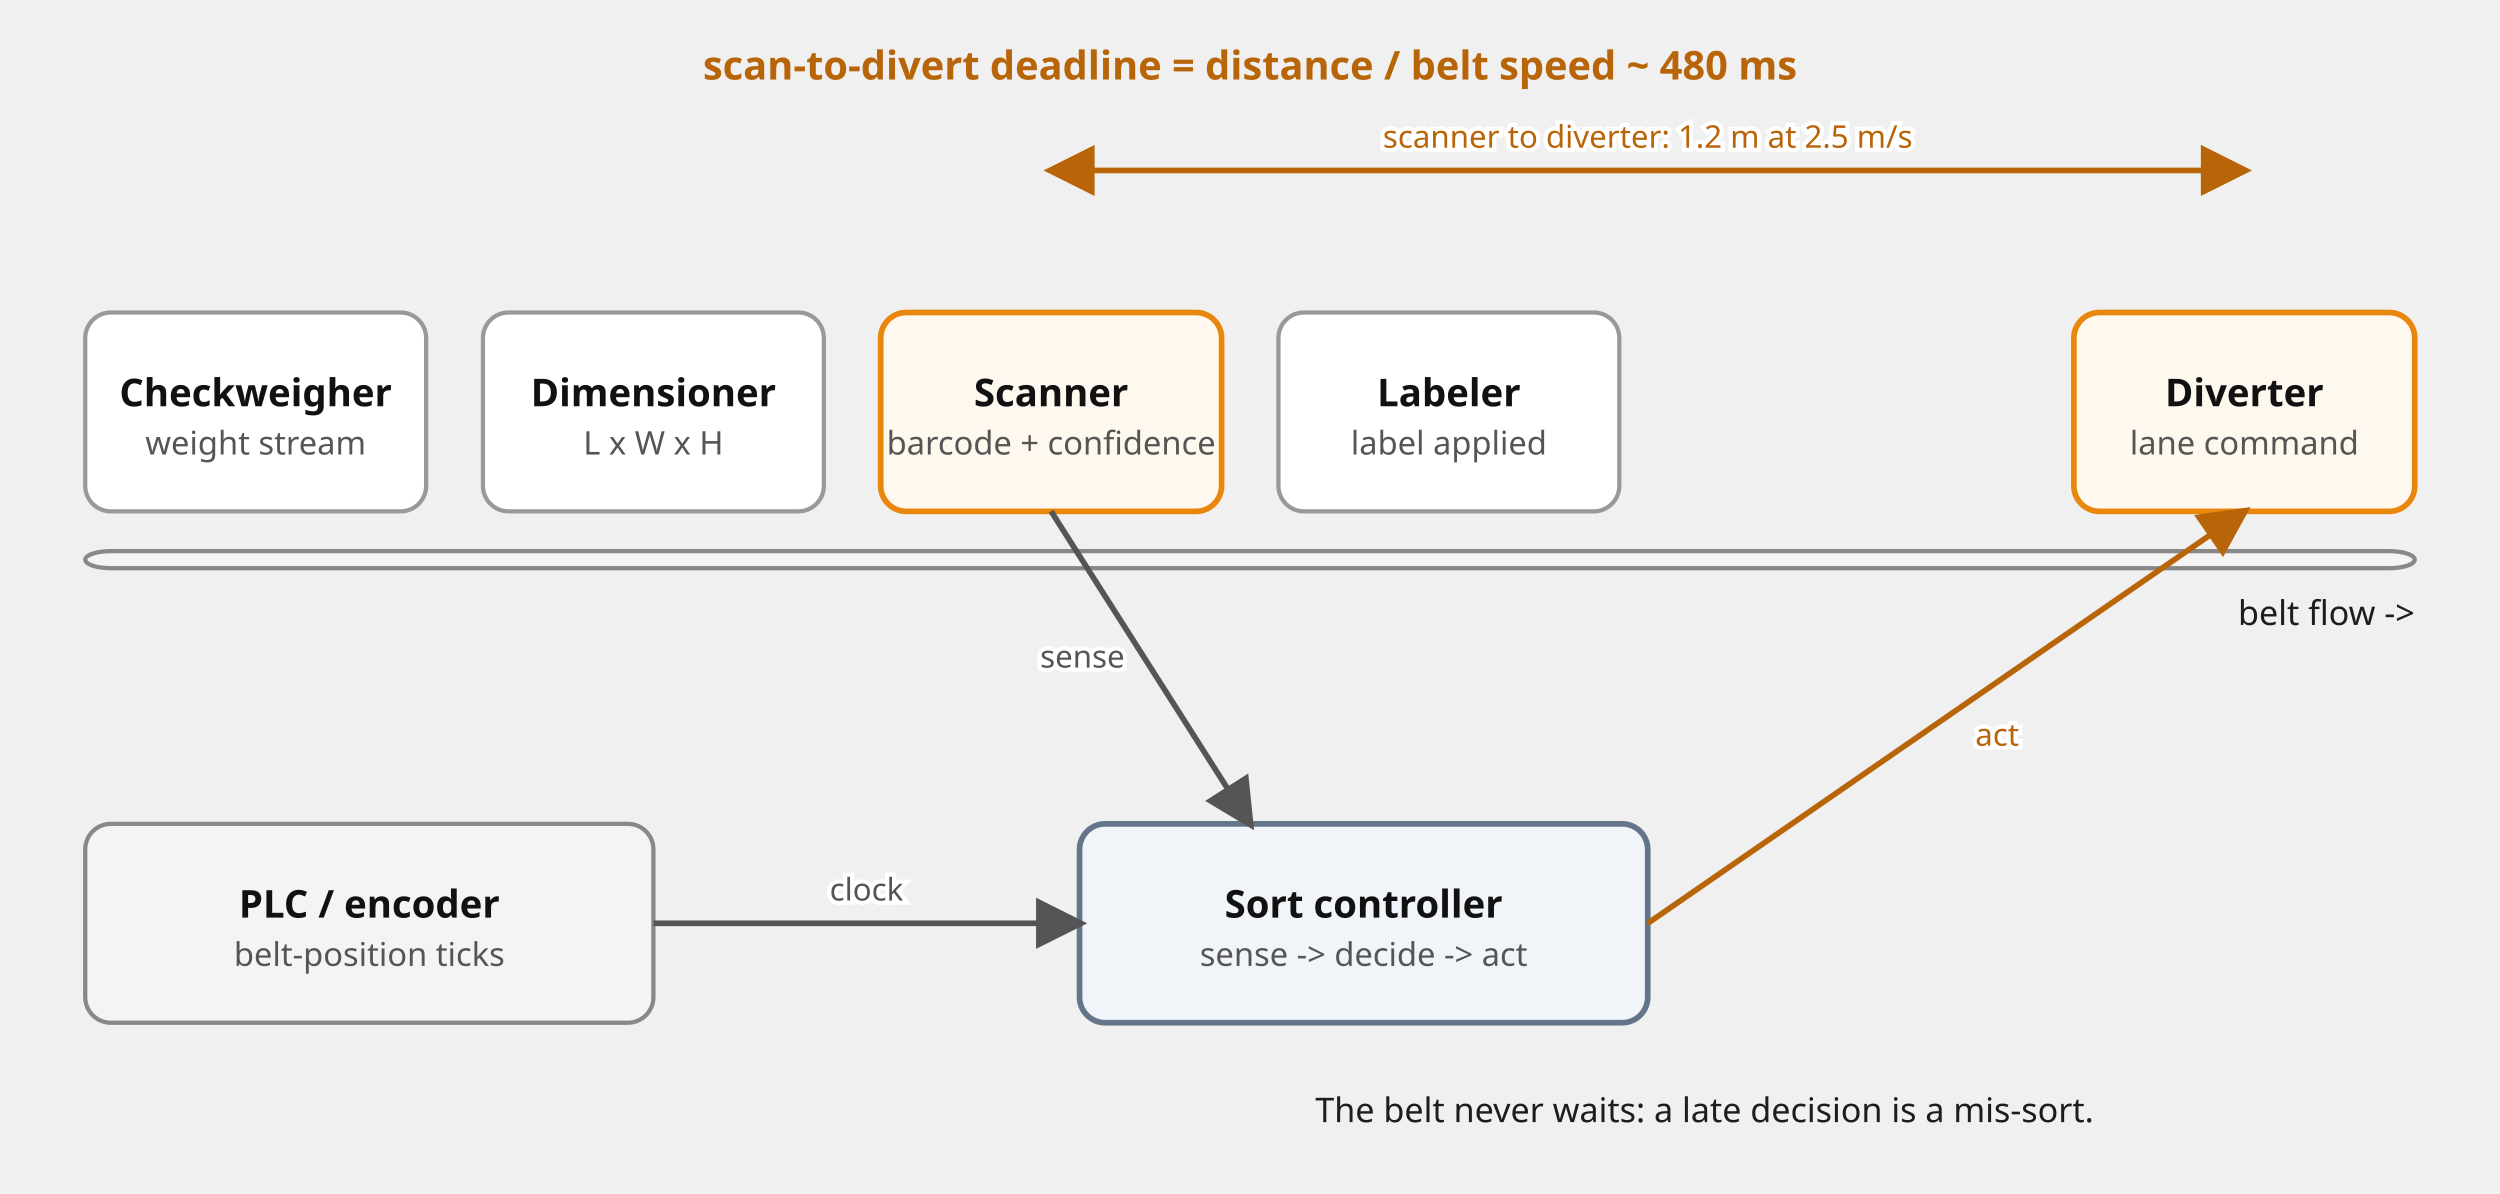
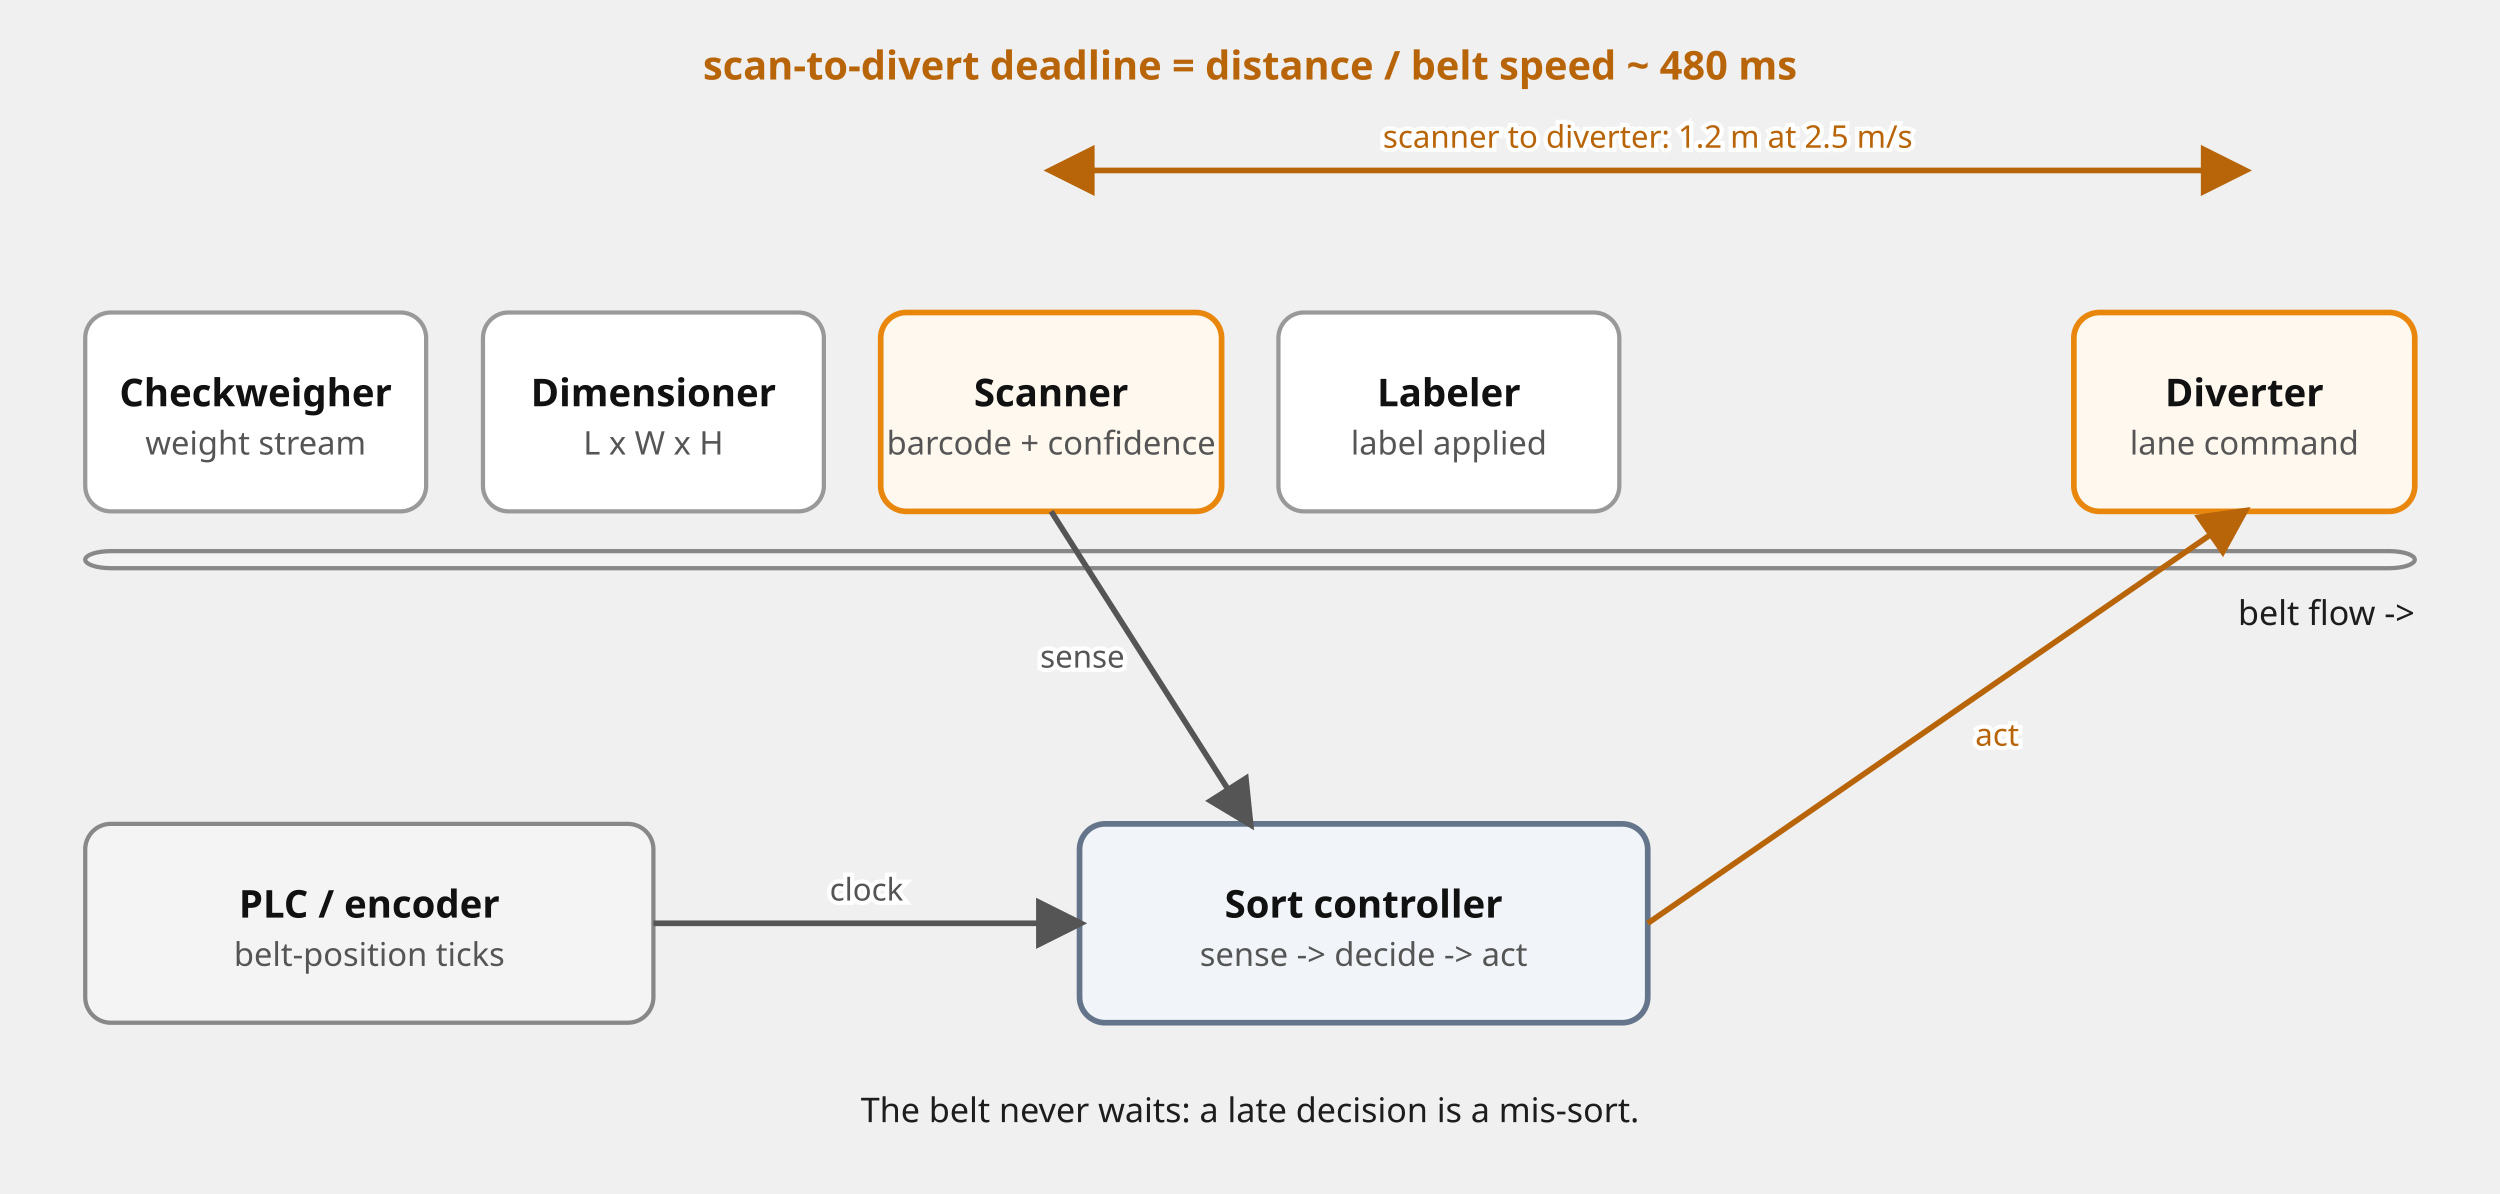
<svg xmlns="http://www.w3.org/2000/svg" viewBox="0 0 880 420" font-family="'Red Hat Text', system-ui, sans-serif" role="img">
  <defs>
    <marker id="a" viewBox="0 0 10 10" refX="8.5" refY="5" markerWidth="9" markerHeight="9" orient="auto-start-reverse">
      <path d="M0,0 L10,5 L0,10 z" fill="#555" />
    </marker>
    <marker id="am" viewBox="0 0 10 10" refX="8.5" refY="5" markerWidth="9" markerHeight="9" orient="auto-start-reverse">
      <path d="M0,0 L10,5 L0,10 z" fill="#b8650a" />
    </marker>
  </defs>
  <rect x="30" y="110" width="120" height="70" rx="9" fill="#ffffff" stroke="#999999" stroke-width="1.5" />
  <text x="90.0" y="143.0" font-size="13.5" font-weight="700" fill="#111111" text-anchor="middle">Checkweigher</text>
  <text x="90.0" y="160.0" font-size="11.5" fill="#555555" text-anchor="middle">weight stream</text>
  <rect x="170" y="110" width="120" height="70" rx="9" fill="#ffffff" stroke="#999999" stroke-width="1.5" />
  <text x="230.0" y="143.0" font-size="13.5" font-weight="700" fill="#111111" text-anchor="middle">Dimensioner</text>
  <text x="230.0" y="160.0" font-size="11.5" fill="#555555" text-anchor="middle">L x W x H</text>
  <rect x="310" y="110" width="120" height="70" rx="9" fill="#fff8ef" stroke="#e8870c" stroke-width="2" />
  <text x="370.0" y="143.0" font-size="13.5" font-weight="700" fill="#111111" text-anchor="middle">Scanner</text>
  <text x="370.0" y="160.0" font-size="11.5" fill="#555555" text-anchor="middle">barcode + confidence</text>
  <rect x="450" y="110" width="120" height="70" rx="9" fill="#ffffff" stroke="#999999" stroke-width="1.5" />
  <text x="510.0" y="143.0" font-size="13.5" font-weight="700" fill="#111111" text-anchor="middle">Labeler</text>
  <text x="510.0" y="160.0" font-size="11.5" fill="#555555" text-anchor="middle">label applied</text>
  <rect x="730" y="110" width="120" height="70" rx="9" fill="#fff8ef" stroke="#e8870c" stroke-width="2" />
  <text x="790.0" y="143.0" font-size="13.5" font-weight="700" fill="#111111" text-anchor="middle">Diverter</text>
  <text x="790.0" y="160.0" font-size="11.5" fill="#555555" text-anchor="middle">lane command</text>
  <rect x="30" y="194" width="820" height="6" rx="9" fill="#f4f4f4" stroke="#888888" stroke-width="1.5" />
  <text x="440.0" y="202.5" font-size="13.5" font-weight="700" fill="#111111" text-anchor="middle" />
  <rect x="380" y="290" width="200" height="70" rx="9" fill="#f1f5f9" stroke="#64748b" stroke-width="2" />
  <text x="480.0" y="323.0" font-size="13.5" font-weight="700" fill="#111111" text-anchor="middle">Sort controller</text>
  <text x="480.0" y="340.0" font-size="11.5" fill="#555555" text-anchor="middle">sense -&gt; decide -&gt; act</text>
  <rect x="30" y="290" width="200" height="70" rx="9" fill="#f4f4f4" stroke="#888888" stroke-width="1.5" />
  <text x="130.0" y="323.0" font-size="13.5" font-weight="700" fill="#111111" text-anchor="middle">PLC / encoder</text>
  <text x="130.0" y="340.0" font-size="11.5" fill="#555555" text-anchor="middle">belt-position ticks</text>
  <path d="M370,180 L440,290" fill="none" stroke="#555" stroke-width="2" marker-end="url(#a)" />
  <text x="381.0" y="235.0" font-size="11" fill="#ffffff" stroke="#ffffff" stroke-width="3" paint-order="stroke" text-anchor="middle">sense</text>
  <text x="381.0" y="235.0" font-size="11" fill="#555" text-anchor="middle">sense</text>
  <path d="M580,325 L790,180" fill="none" stroke="#b8650a" stroke-width="2" marker-end="url(#am)" />
  <text x="703.0" y="262.5" font-size="11" fill="#ffffff" stroke="#ffffff" stroke-width="3" paint-order="stroke" text-anchor="middle">act</text>
  <text x="703.0" y="262.5" font-size="11" fill="#b8650a" text-anchor="middle">act</text>
  <path d="M230,325 L380,325" fill="none" stroke="#555" stroke-width="2" marker-end="url(#a)" />
  <text x="305.0" y="317.0" font-size="11" fill="#ffffff" stroke="#ffffff" stroke-width="3" paint-order="stroke" text-anchor="middle">clock</text>
  <text x="305.0" y="317.0" font-size="11" fill="#555" text-anchor="middle">clock</text>
  <path d="M370,60 L790,60" fill="none" stroke="#b8650a" stroke-width="2" marker-start="url(#am)" marker-end="url(#am)" />
  <text x="580.0" y="52.0" font-size="11" fill="#ffffff" stroke="#ffffff" stroke-width="3" paint-order="stroke" text-anchor="middle">scanner to diverter: 1.2 m at 2.5 m/s</text>
  <text x="580.0" y="52.0" font-size="11" fill="#b8650a" text-anchor="middle">scanner to diverter: 1.2 m at 2.5 m/s</text>
  <text x="440" y="28" font-size="14" fill="#b8650a" text-anchor="middle" font-weight="700">scan-to-divert deadline = distance / belt speed ~ 480 ms</text>
  <text x="850" y="220" font-size="12" fill="#1d1d1d" text-anchor="end">belt flow -&gt;</text>
-   <text x="600" y="395" font-size="12" fill="#1d1d1d" text-anchor="middle">The belt never waits: a late decision is a mis-sort.</text>
+   <text x="440" y="395" font-size="12" fill="#1d1d1d" text-anchor="middle">The belt never waits: a late decision is a mis-sort.</text>
</svg>
